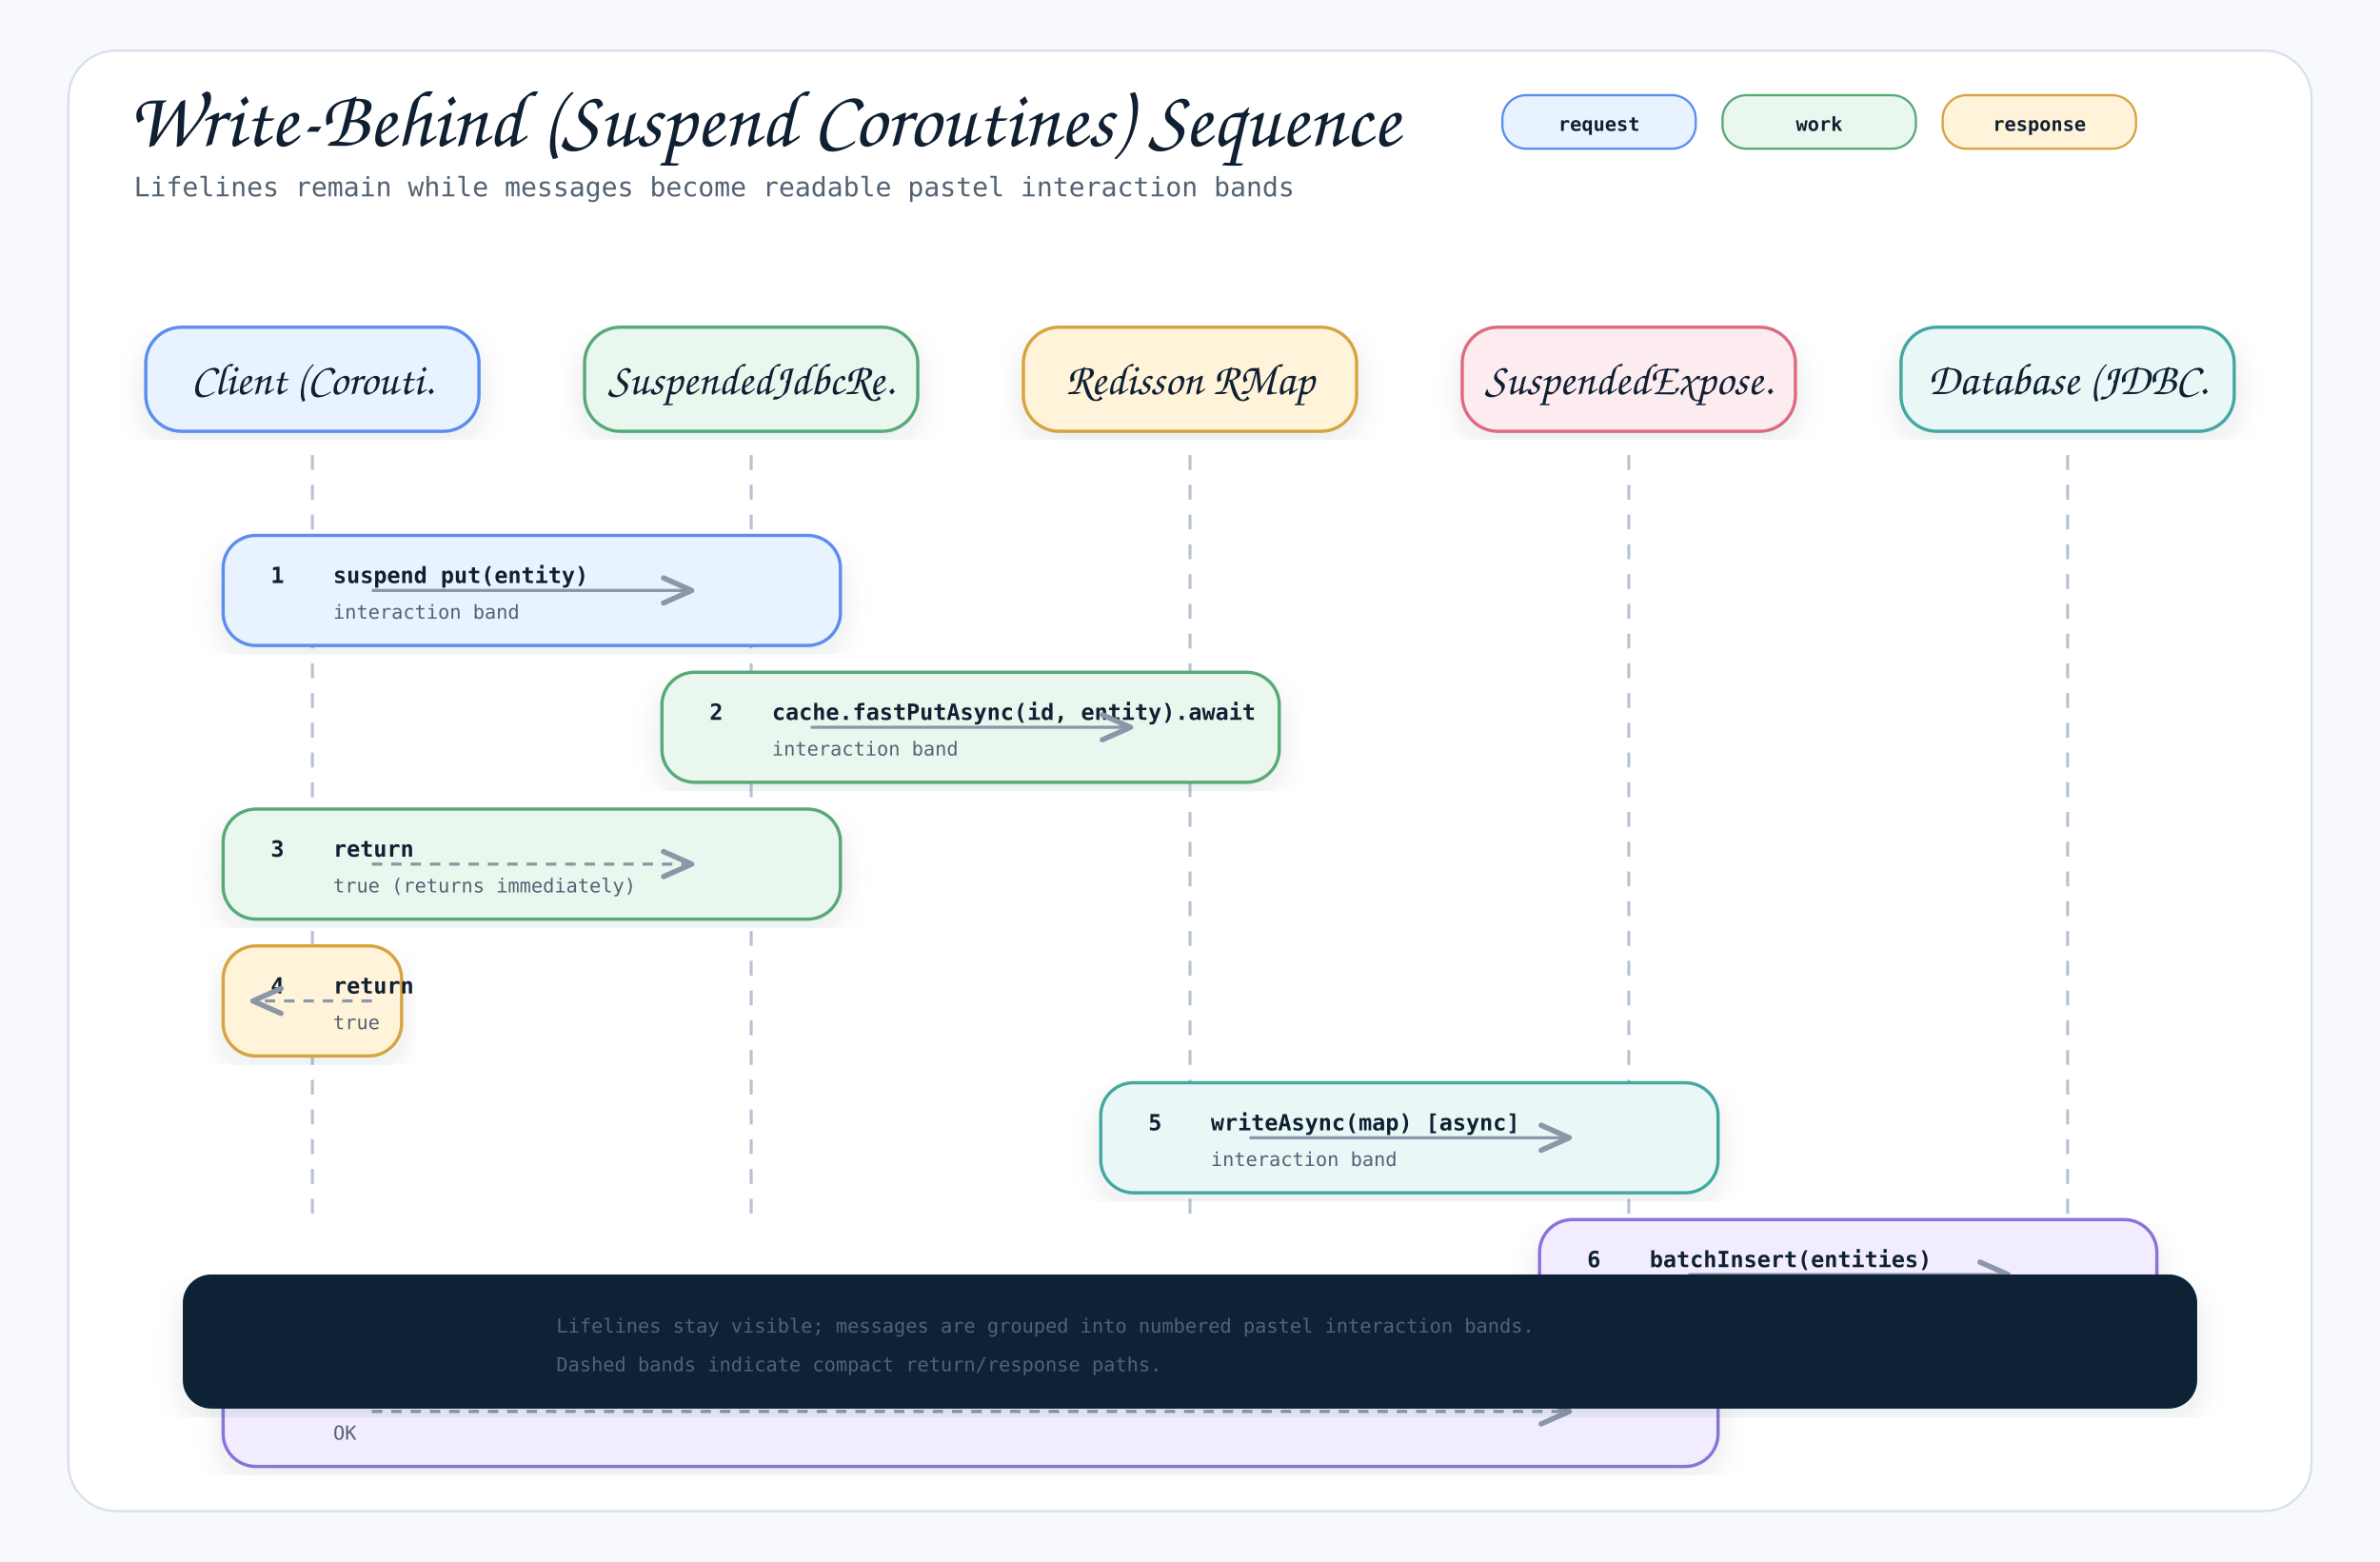
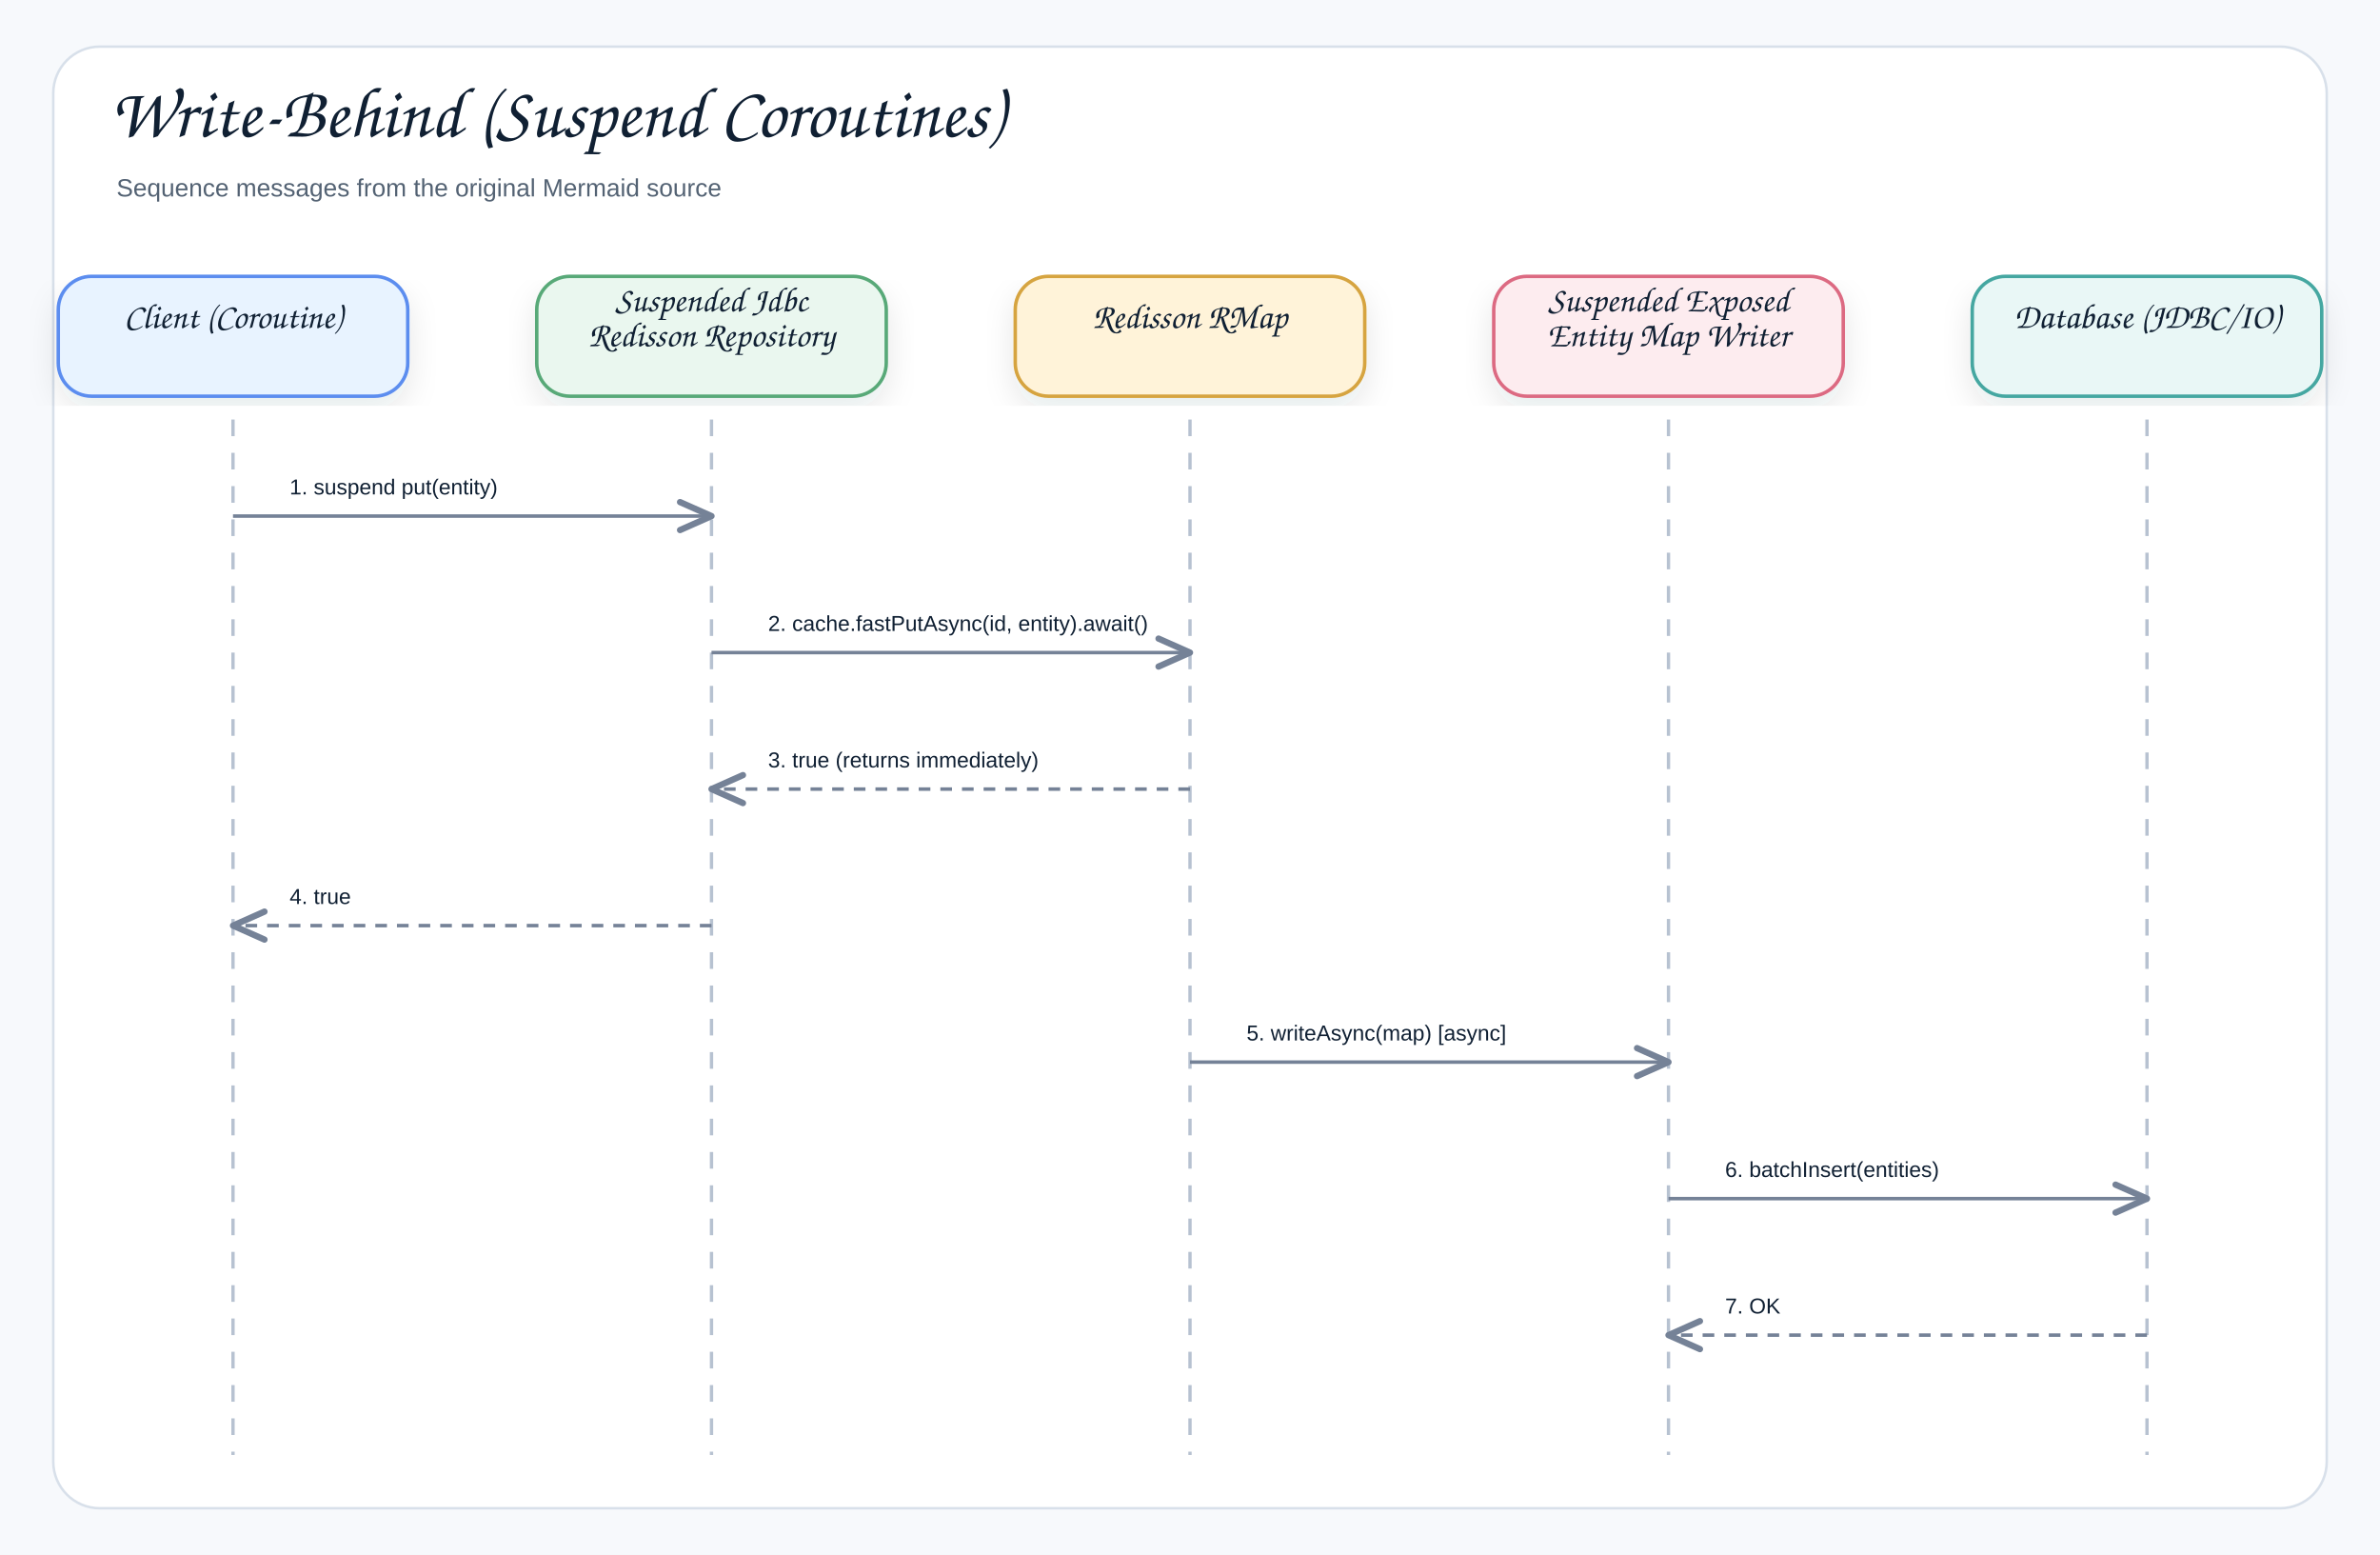
- <svg xmlns="http://www.w3.org/2000/svg" width="1600" height="1050" viewBox="0 0 1600 1050" role="img" aria-label="Write-Behind (Suspend Coroutines) Sequence">
+ <svg xmlns="http://www.w3.org/2000/svg" width="1430" height="934" viewBox="0 0 1430 934" role="img" aria-label="Write-Behind (Suspend Coroutines)">
  <defs>
    <filter id="shadow" x="-8%" y="-8%" width="116%" height="116%">
-       <feDropShadow dx="0" dy="8" stdDeviation="10" flood-color="#1f2937" flood-opacity="0.10" />
+       <feDropShadow dx="0" dy="8" stdDeviation="9" flood-color="#1f2937" flood-opacity="0.10" />
    </filter>
    <marker id="openArrow" markerWidth="12" markerHeight="10" refX="10" refY="5" orient="auto" markerUnits="strokeWidth">
-       <path d="M 1 1 L 10 5 L 1 9" fill="none" stroke="#8a97a8" stroke-width="1.7" stroke-linecap="round" stroke-linejoin="round" />
+       <path d="M 1 1 L 10 5 L 1 9" fill="none" stroke="#758297" stroke-width="1.8" stroke-linecap="round" stroke-linejoin="round" />
    </marker>
    <marker id="inherit" markerWidth="14" markerHeight="12" refX="12" refY="6" orient="auto" markerUnits="strokeWidth">
-       <path d="M 0 1 L 12 6 L 0 11 Z" fill="#ffffff" stroke="#8a97a8" stroke-width="1.7" />
+       <path d="M 0 1 L 12 6 L 0 11 Z" fill="#ffffff" stroke="#758297" stroke-width="1.8" />
    </marker>
    <style>
-     .canvas { fill: #f7f9fc; }
-     .frame { fill: #ffffff; stroke: #d8e0ea; stroke-width: 1.5; }
-     .title { font-family: "Architects Daughter", "Comic Mono", cursive; font-size: 54px; font-weight: 400; fill: #102033; }
-     .subtitle { font-family: "Comic Mono", "SFMono-Regular", Menlo, Consolas, monospace; font-size: 18px; fill: #536273; }
-     .label { font-family: "Architects Daughter", "Comic Mono", cursive; font-size: 30px; font-weight: 400; fill: #102033; }
-     .smallLabel { font-family: "Architects Daughter", "Comic Mono", cursive; font-size: 24px; font-weight: 400; fill: #102033; }
-     .mono { font-family: "Comic Mono", "SFMono-Regular", Menlo, Consolas, monospace; font-size: 15px; fill: #102033; }
-     .small { font-family: "Comic Mono", "SFMono-Regular", Menlo, Consolas, monospace; font-size: 13px; fill: #536273; }
-     .strong { font-family: "Comic Mono", "SFMono-Regular", Menlo, Consolas, monospace; font-size: 15px; font-weight: 700; fill: #102033; }
-     .card { stroke-width: 2.2; filter: url(#shadow); }
-     .line { stroke: #8a97a8; stroke-width: 2.1; fill: none; marker-end: url(#openArrow); }
-     .softLine { stroke: #8a97a8; stroke-width: 2.1; fill: none; }
-     .dashed { stroke: #8a97a8; stroke-width: 2.1; stroke-dasharray: 7 6; fill: none; marker-end: url(#openArrow); }
-     .inheritLine { stroke: #8a97a8; stroke-width: 2.2; fill: none; marker-end: url(#inherit); }
-     .implLine { stroke: #8a97a8; stroke-width: 2.2; stroke-dasharray: 8 7; fill: none; marker-end: url(#inherit); }
-     .compartment { stroke-width: 1.6; fill: none; }
-     .chip { stroke-width: 1.5; rx: 16; }
-     .chipText { font-family: "Comic Mono", "SFMono-Regular", Menlo, Consolas, monospace; font-size: 13px; font-weight: 700; fill: #102033; }
+     .canvas{fill:#f7f9fc}.frame{fill:#fff;stroke:#d8e0ea;stroke-width:1.5}
+     .title{font-family:"Architects Daughter","Comic Sans MS","Comic Sans",cursive;font-size:43px;font-weight:400;fill:#102033}
+     .subtitle{font-family:"Comic Sans MS","Comic Sans","Comic Neue",Arial,sans-serif;font-size:15px;font-weight:400;fill:#536273}
+     .label{font-family:"Architects Daughter","Comic Sans MS","Comic Sans",cursive;font-size:25px;font-weight:400;fill:#102033}
+     .smallLabel{font-family:"Architects Daughter","Comic Sans MS","Comic Sans",cursive;font-size:21px;font-weight:400;fill:#102033}
+     .mono{font-family:"Comic Sans MS","Comic Sans","Comic Neue",Arial,sans-serif;font-size:12px;font-weight:400;fill:#102033}
+     .small{font-family:"Comic Sans MS","Comic Sans","Comic Neue",Arial,sans-serif;font-size:12px;font-weight:400;fill:#536273}
+     .strong{font-family:"Comic Sans MS","Comic Sans","Comic Neue",Arial,sans-serif;font-size:13px;font-weight:400;fill:#102033}
+     .card{stroke-width:2.1;filter:url(#shadow)}.compartment{stroke-width:1.5;fill:none}
+     .line{stroke:#758297;stroke-width:2.1;fill:none;marker-end:url(#openArrow)}
+     .plainLine{stroke:#758297;stroke-width:2.1;fill:none}
+     .dashed{stroke:#758297;stroke-width:2.1;stroke-dasharray:7 6;fill:none;marker-end:url(#openArrow)}
+     .inheritLine{stroke:#758297;stroke-width:2.2;fill:none;marker-end:url(#inherit)}
+     .implLine{stroke:#758297;stroke-width:2.2;stroke-dasharray:8 7;fill:none;marker-end:url(#inherit)}
  </style>
  </defs>
-   <rect class="canvas" width="1600" height="1050" />
-   <rect class="frame" x="46" y="34" width="1508" height="982" rx="32" />
-   <text class="title" x="86" y="98">Write-Behind (Suspend Coroutines) Sequence</text>
-   <text class="subtitle" x="90" y="132">Lifelines remain while messages become readable pastel interaction bands</text>
-   <rect class="chip" x="1010" y="64" width="130" height="36" fill="#e8f3ff" stroke="#5b8def" />
-   <text class="chipText" x="1075" y="88" text-anchor="middle">request</text>
-   <rect class="chip" x="1158" y="64" width="130" height="36" fill="#eaf7ef" stroke="#58a978" />
-   <text class="chipText" x="1223" y="88" text-anchor="middle">work</text>
-   <rect class="chip" x="1306" y="64" width="130" height="36" fill="#fff3d9" stroke="#d6a441" />
-   <text class="chipText" x="1371" y="88" text-anchor="middle">response</text>
-   <g>
-     <rect class="card" x="98" y="220" width="224" height="70" rx="24" fill="#e8f3ff" stroke="#5b8def" />
-     <text class="label" x="210" y="265" text-anchor="middle">Client (Corouti.</text>
-     <line x1="210" y1="306" x2="210" y2="820" stroke="#b7c2d1" stroke-width="2" stroke-dasharray="10 10" />
-   </g>
-   <g>
-     <rect class="card" x="393" y="220" width="224" height="70" rx="24" fill="#eaf7ef" stroke="#58a978" />
-     <text class="label" x="505" y="265" text-anchor="middle">SuspendedJdbcRe.</text>
-     <line x1="505" y1="306" x2="505" y2="820" stroke="#b7c2d1" stroke-width="2" stroke-dasharray="10 10" />
-   </g>
-   <g>
-     <rect class="card" x="688" y="220" width="224" height="70" rx="24" fill="#fff3d9" stroke="#d6a441" />
-     <text class="label" x="800" y="265" text-anchor="middle">Redisson RMap</text>
-     <line x1="800" y1="306" x2="800" y2="820" stroke="#b7c2d1" stroke-width="2" stroke-dasharray="10 10" />
-   </g>
-   <g>
-     <rect class="card" x="983" y="220" width="224" height="70" rx="24" fill="#fdecef" stroke="#dc6b82" />
-     <text class="label" x="1095" y="265" text-anchor="middle">SuspendedExpose.</text>
-     <line x1="1095" y1="306" x2="1095" y2="820" stroke="#b7c2d1" stroke-width="2" stroke-dasharray="10 10" />
-   </g>
-   <g>
-     <rect class="card" x="1278" y="220" width="224" height="70" rx="24" fill="#e9f7f6" stroke="#45a7a1" />
-     <text class="label" x="1390" y="265" text-anchor="middle">Database (JDBC.</text>
-     <line x1="1390" y1="306" x2="1390" y2="820" stroke="#b7c2d1" stroke-width="2" stroke-dasharray="10 10" />
-   </g>
-   <g>
-     <rect class="card" x="150" y="360" width="415" height="74" rx="22" fill="#e8f3ff" stroke="#5b8def" />
-     <text class="strong" x="182" y="392">1</text>
-     <text class="strong" x="224" y="392">suspend put(entity)</text>
-     <text class="small" x="224" y="416">interaction band</text>
-     <path class="line" d="M250 397 L465 397" />
-   </g>
-   <g>
-     <rect class="card" x="445" y="452" width="415" height="74" rx="22" fill="#eaf7ef" stroke="#58a978" />
-     <text class="strong" x="477" y="484">2</text>
-     <text class="strong" x="519" y="484">cache.fastPutAsync(id, entity).await</text>
-     <text class="small" x="519" y="508">interaction band</text>
-     <path class="line" d="M545 489 L760 489" />
-   </g>
-   <g>
-     <rect class="card" x="150" y="544" width="415" height="74" rx="22" fill="#eaf7ef" stroke="#58a978" />
-     <text class="strong" x="182" y="576">3</text>
-     <text class="strong" x="224" y="576">return</text>
-     <text class="small" x="224" y="600">true (returns immediately)</text>
-     <path class="dashed" d="M250 581 L465 581" />
-   </g>
-   <g>
-     <rect class="card" x="150" y="636" width="120" height="74" rx="22" fill="#fff3d9" stroke="#d6a441" />
-     <text class="strong" x="182" y="668">4</text>
-     <text class="strong" x="224" y="668">return</text>
-     <text class="small" x="224" y="692">true</text>
-     <path class="dashed" d="M250 673 L170 673" />
-   </g>
-   <g>
-     <rect class="card" x="740" y="728" width="415" height="74" rx="22" fill="#e9f7f6" stroke="#45a7a1" />
-     <text class="strong" x="772" y="760">5</text>
-     <text class="strong" x="814" y="760">writeAsync(map) [async]</text>
-     <text class="small" x="814" y="784">interaction band</text>
-     <path class="line" d="M840 765 L1055 765" />
-   </g>
-   <g>
-     <rect class="card" x="1035" y="820" width="415" height="74" rx="22" fill="#f1ecff" stroke="#8a72d6" />
-     <text class="strong" x="1067" y="852">6</text>
-     <text class="strong" x="1109" y="852">batchInsert(entities)</text>
-     <text class="small" x="1109" y="876">interaction band</text>
-     <path class="line" d="M1135 857 L1350 857" />
-   </g>
-   <g>
-     <rect class="card" x="150" y="912" width="1005" height="74" rx="22" fill="#f1ecff" stroke="#8a72d6" />
-     <text class="strong" x="182" y="944">7</text>
-     <text class="strong" x="224" y="944">return</text>
-     <text class="small" x="224" y="968">OK</text>
-     <path class="dashed" d="M250 949 L1055 949" />
-   </g>
-   <g transform="translate(124,858)">
-     <rect class="card" x="0" y="0" width="1352" height="88" rx="18" fill="#0d2435" stroke="#0d2435" />
-     <text class="smallLabel" x="28" y="42" fill="#ffffff">Reading rule</text>
-     <text class="small" x="250" y="38" fill="#dbeafe">Lifelines stay visible; messages are grouped into numbered pastel interaction bands.</text>
-     <text class="small" x="250" y="64" fill="#dbeafe">Dashed bands indicate compact return/response paths.</text>
-   </g>
+   <rect class="canvas" width="1430" height="934" />
+   <rect class="frame" x="32" y="28" width="1366" height="878" rx="28" />
+   <text class="title" x="66" y="82">Write-Behind (Suspend Coroutines)</text>
+   <text class="subtitle" x="70" y="118">Sequence messages from the original Mermaid source</text>
+   <rect class="card" x="35" y="166" width="210" height="72" rx="20" fill="#E8F3FF" stroke="#5B8DEF" />
+   <text class="smallLabel" x="140" y="197" text-anchor="middle">Client (Coroutine)</text>
+   <line x1="140" y1="252" x2="140" y2="874" stroke="#b7c2d1" stroke-width="2" stroke-dasharray="10 10" />
+   <rect class="card" x="322.5" y="166" width="210" height="72" rx="20" fill="#EAF7EF" stroke="#58A978" />
+   <text class="smallLabel" x="427.5" y="187" text-anchor="middle">Suspended Jdbc</text>
+   <text class="smallLabel" x="427.5" y="208" text-anchor="middle">Redisson Repository</text>
+   <line x1="427.5" y1="252" x2="427.5" y2="874" stroke="#b7c2d1" stroke-width="2" stroke-dasharray="10 10" />
+   <rect class="card" x="610" y="166" width="210" height="72" rx="20" fill="#FFF3D9" stroke="#D6A441" />
+   <text class="smallLabel" x="715" y="197" text-anchor="middle">Redisson RMap</text>
+   <line x1="715" y1="252" x2="715" y2="874" stroke="#b7c2d1" stroke-width="2" stroke-dasharray="10 10" />
+   <rect class="card" x="897.5" y="166" width="210" height="72" rx="20" fill="#FDECEF" stroke="#DC6B82" />
+   <text class="smallLabel" x="1002.5" y="187" text-anchor="middle">Suspended Exposed</text>
+   <text class="smallLabel" x="1002.5" y="208" text-anchor="middle">Entity Map Writer</text>
+   <line x1="1002.5" y1="252" x2="1002.5" y2="874" stroke="#b7c2d1" stroke-width="2" stroke-dasharray="10 10" />
+   <rect class="card" x="1185" y="166" width="210" height="72" rx="20" fill="#E9F7F6" stroke="#45A7A1" />
+   <text class="smallLabel" x="1290" y="197" text-anchor="middle">Database (JDBC/IO)</text>
+   <line x1="1290" y1="252" x2="1290" y2="874" stroke="#b7c2d1" stroke-width="2" stroke-dasharray="10 10" />
+   <rect x="158" y="270" width="251.5" height="39" rx="12" fill="#ffffff" opacity="0.97" />
+   <text class="strong" x="174" y="297" text-anchor="start">1. suspend put(entity)</text>
+   <path class="line" d="M140 310 L427.5 310" />
+   <rect x="445.5" y="352" width="251.5" height="39" rx="12" fill="#ffffff" opacity="0.97" />
+   <text class="strong" x="461.5" y="379" text-anchor="start">2. cache.fastPutAsync(id, entity).await()</text>
+   <path class="line" d="M427.5 392 L715 392" />
+   <rect x="445.5" y="434" width="251.5" height="39" rx="12" fill="#ffffff" opacity="0.97" />
+   <text class="strong" x="461.5" y="461" text-anchor="start">3. true (returns immediately)</text>
+   <path class="dashed" d="M715 474 L427.5 474" />
+   <rect x="158" y="516" width="251.5" height="39" rx="12" fill="#ffffff" opacity="0.97" />
+   <text class="strong" x="174" y="543" text-anchor="start">4. true</text>
+   <path class="dashed" d="M427.5 556 L140 556" />
+   <rect x="733" y="598" width="251.5" height="39" rx="12" fill="#ffffff" opacity="0.97" />
+   <text class="strong" x="749" y="625" text-anchor="start">5. writeAsync(map) [async]</text>
+   <path class="line" d="M715 638 L1002.5 638" />
+   <rect x="1020.5" y="680" width="251.5" height="39" rx="12" fill="#ffffff" opacity="0.97" />
+   <text class="strong" x="1036.5" y="707" text-anchor="start">6. batchInsert(entities)</text>
+   <path class="line" d="M1002.5 720 L1290 720" />
+   <rect x="1020.5" y="762" width="251.5" height="39" rx="12" fill="#ffffff" opacity="0.97" />
+   <text class="strong" x="1036.5" y="789" text-anchor="start">7. OK</text>
+   <path class="dashed" d="M1290 802 L1002.5 802" />
</svg>
